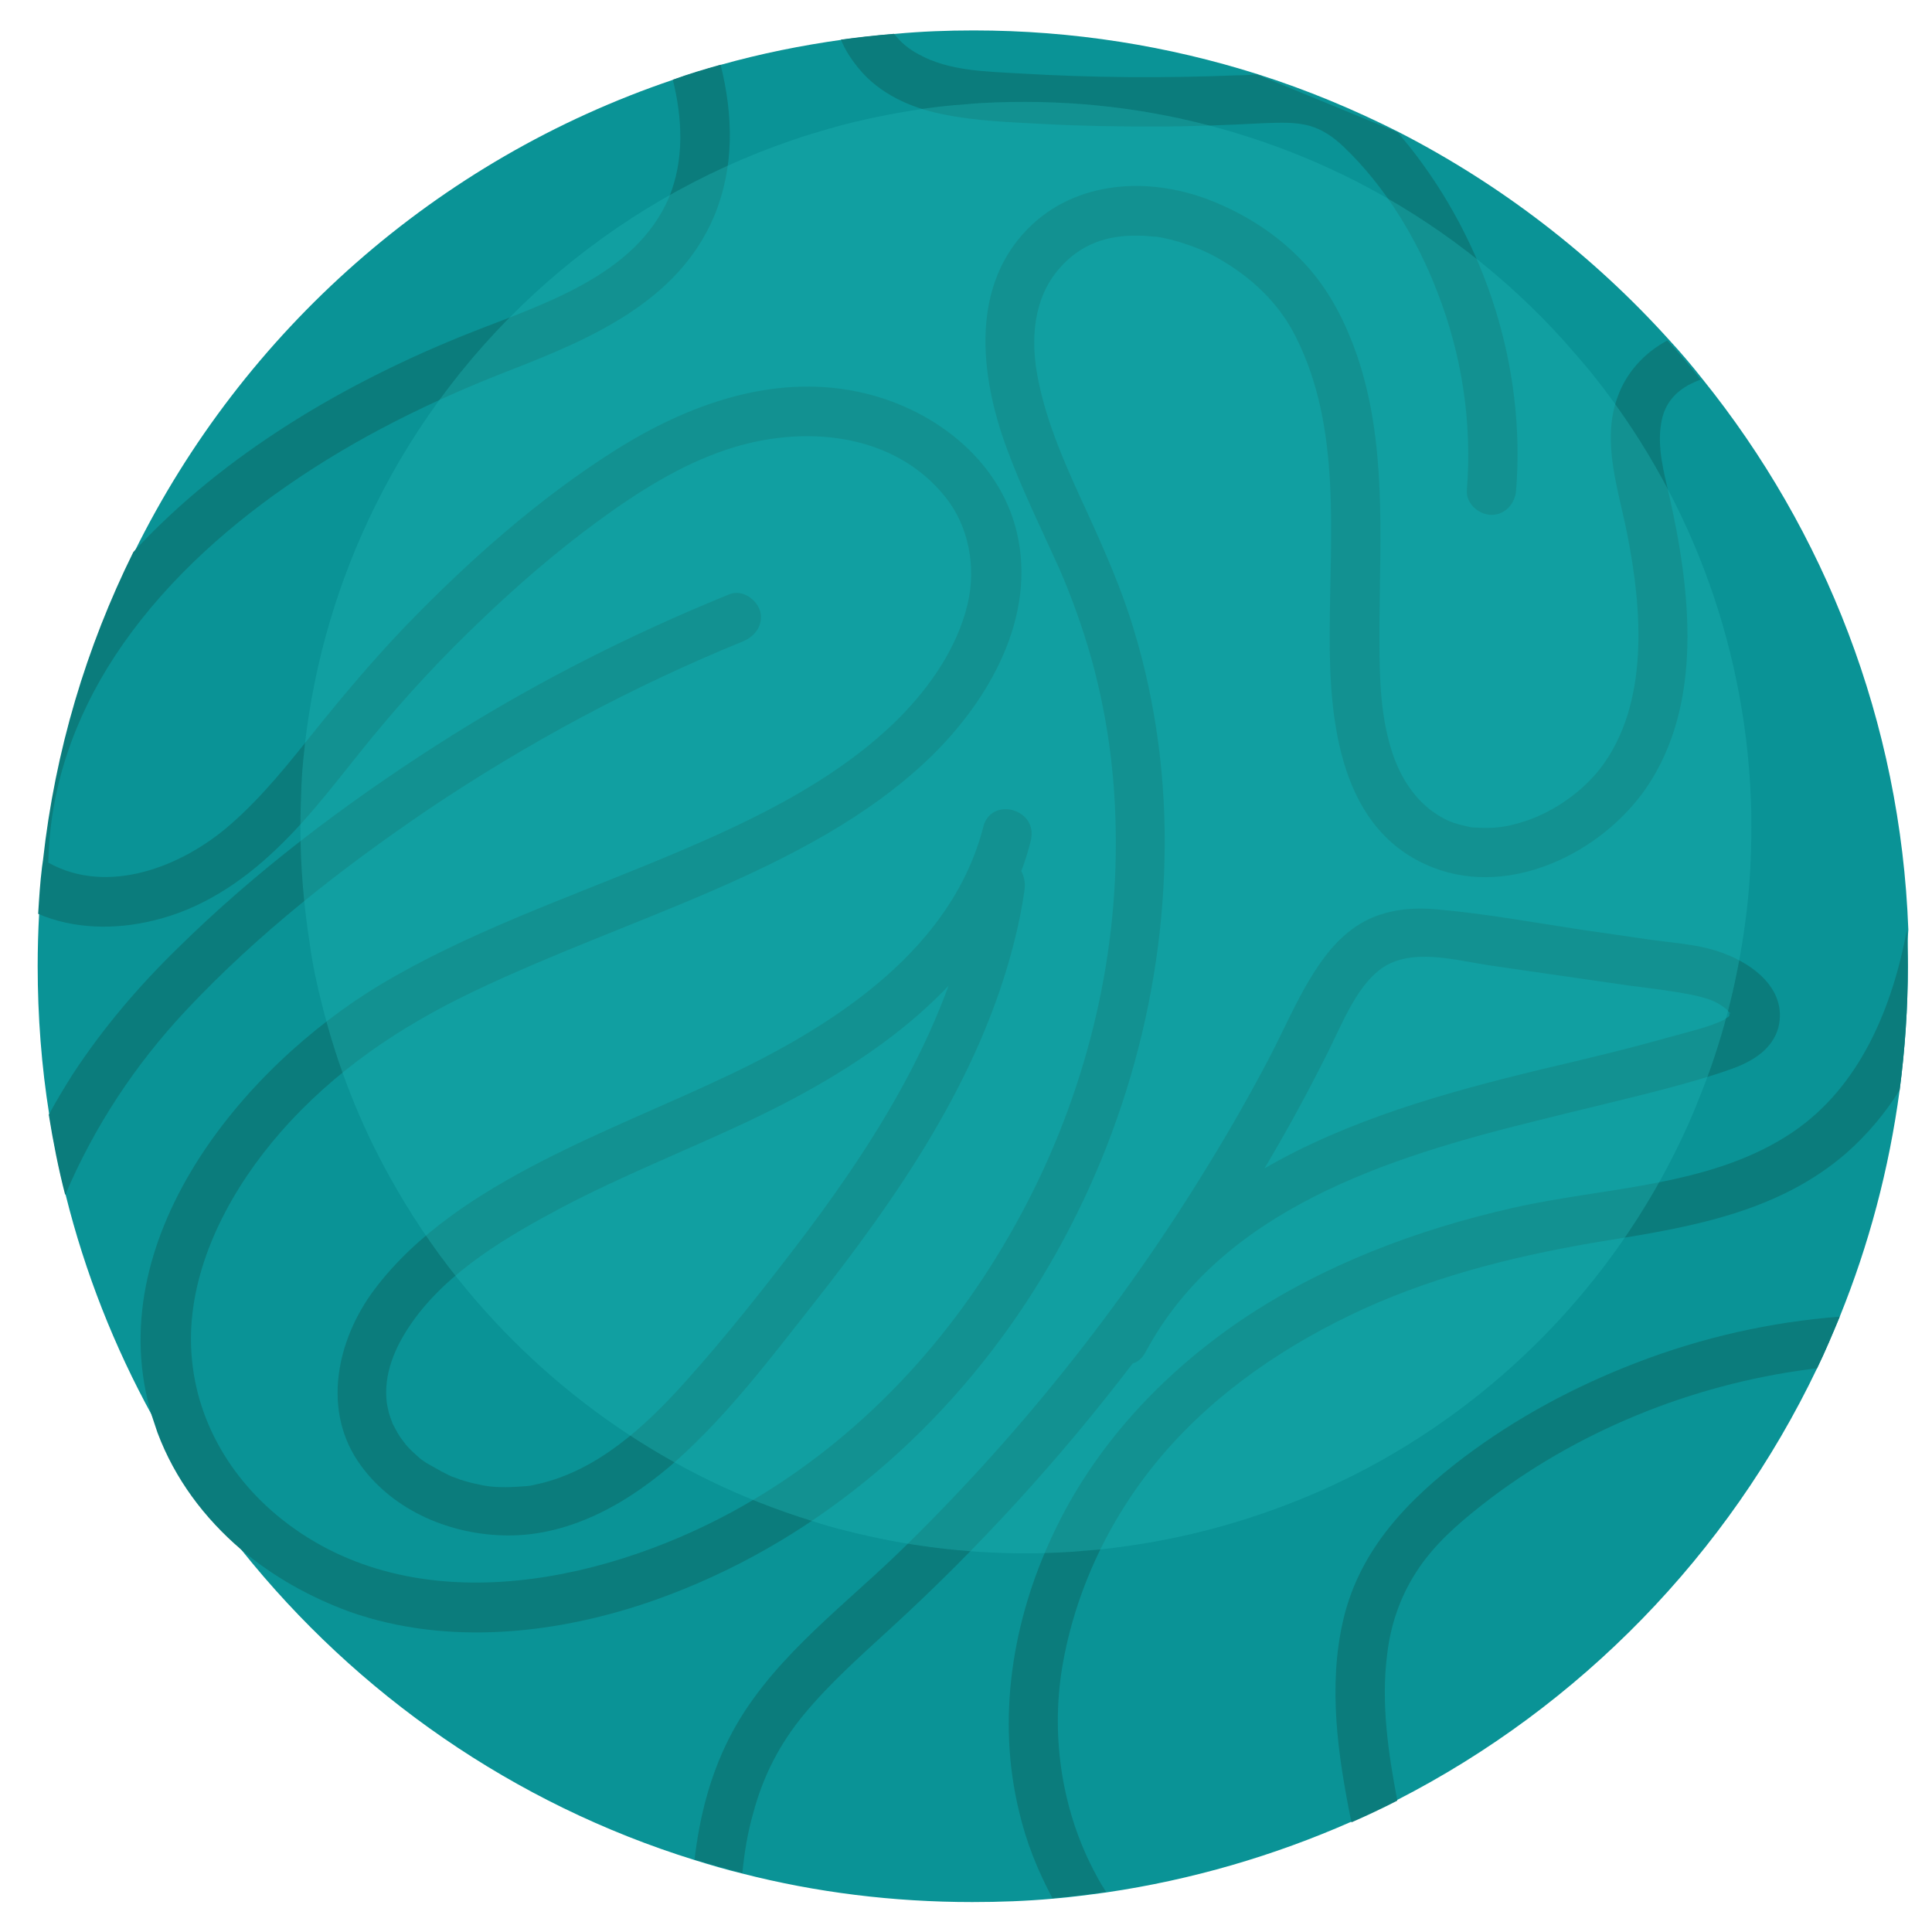
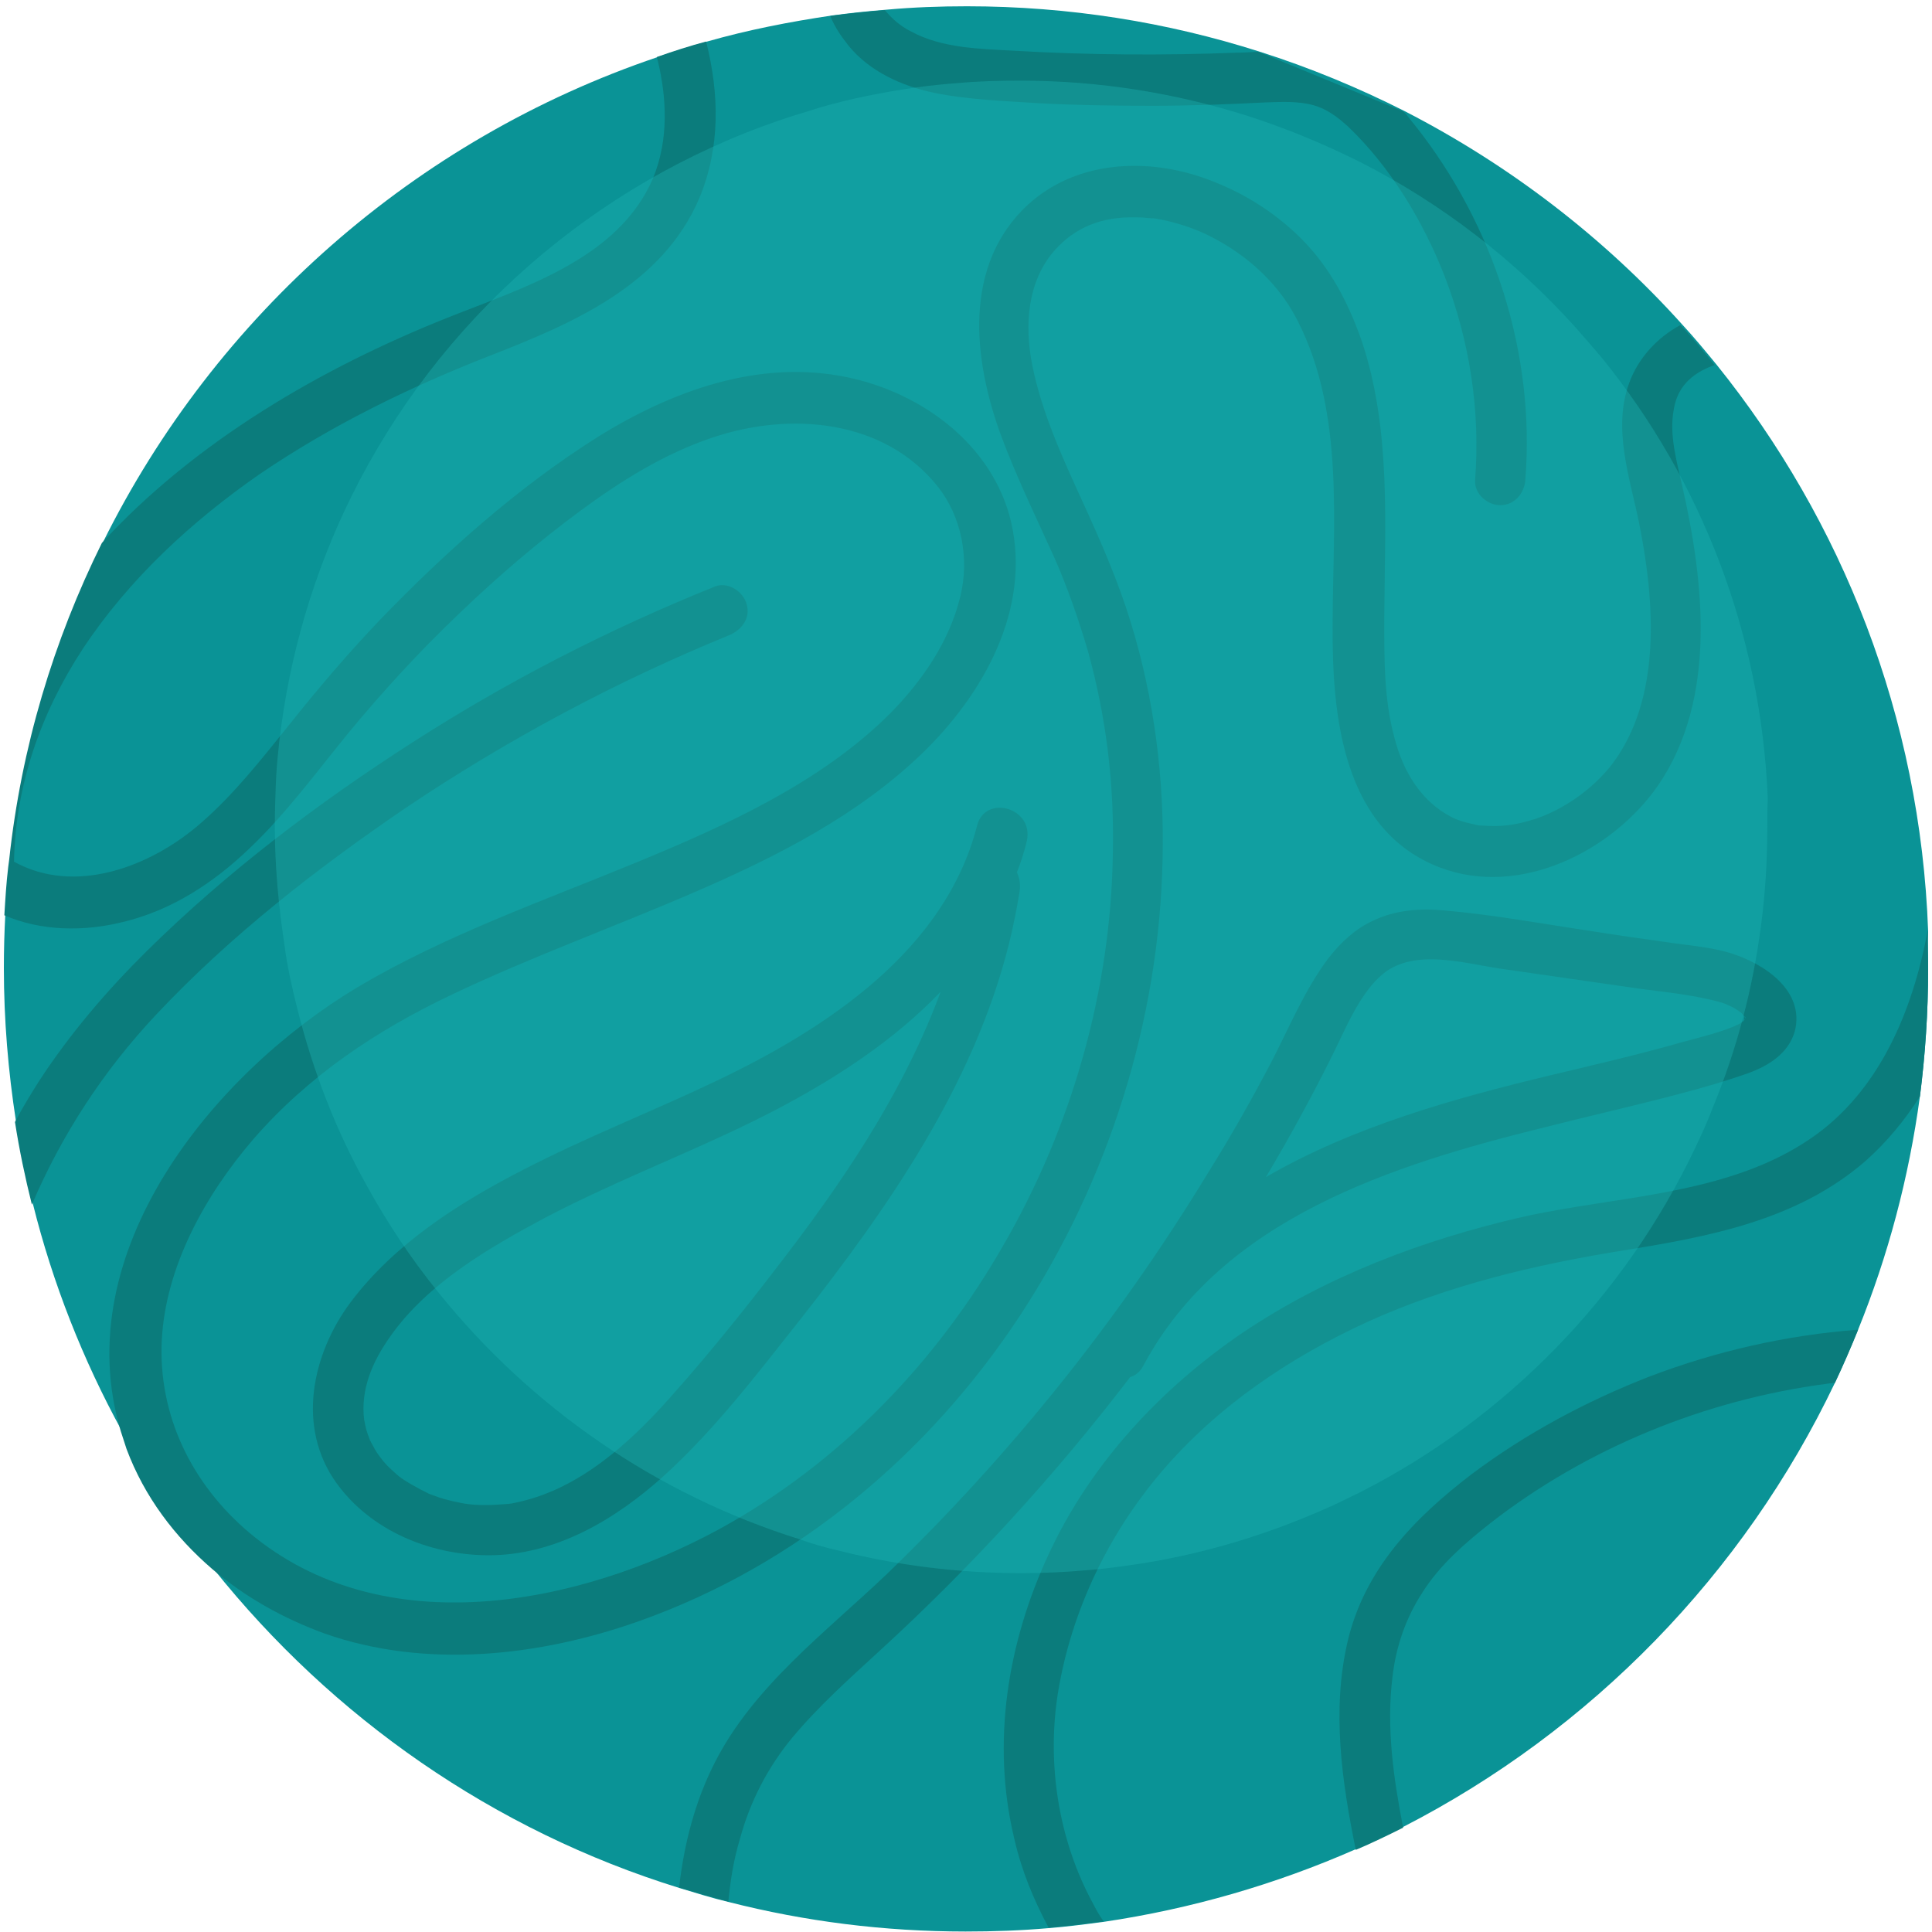
<svg xmlns="http://www.w3.org/2000/svg" version="1.1" id="Layer_1" x="0px" y="0px" viewBox="0 0 400 400" style="enable-background:new 0 0 400 400;" xml:space="preserve">
  <style type="text/css">
	.st0{fill:#0A9396;}
	.st1{fill:#0B7C7C;}
	.st2{opacity:0.4;}
	.st3{fill:#1BB2B2;}
</style>
  <g>
-     <path class="st0" d="M395,200c0,8.7-0.6,17.3-1.7,25.7c-2.2,16.4-6.4,32.1-12.4,46.9c-1.5,3.6-3,7.2-4.7,10.7   c-18.4,38.5-49.1,70-87,89.4c-3.1,1.6-6.3,3.1-9.5,4.5c-15.9,7-32.9,12-50.6,14.6c-3.7,0.5-7.4,1-11.1,1.3   c-5.5,0.5-11.1,0.7-16.7,0.7c-16.4,0-32.4-2-47.6-5.9c-3.3-0.8-6.7-1.8-9.9-2.8c-37.4-11.6-69.9-34.3-93.8-64.2   c-6.9-8.7-13.1-18-18.5-27.8c-7.8-14.2-13.9-29.6-17.9-45.7c-1.4-5.4-2.5-11-3.4-16.6c-1.6-10-2.4-20.3-2.4-30.8   c0-3.6,0.1-7.2,0.3-10.8c0.2-3.3,0.4-6.5,0.8-9.7c0-0.5,0.1-0.9,0.2-1.4c2.5-22.7,9-44.2,18.7-63.8c22.6-45.8,62.7-81.3,111.6-97.8   c3.2-1.1,6.6-2.1,9.9-3.1c8.2-2.3,16.6-4,25.2-5.2c3.6-0.5,7.3-0.9,11-1.2h0c5.3-0.5,10.7-0.7,16.1-0.7c20.5,0,40.3,3.2,58.9,9.1   c0,0,0,0,0,0c10.1,3.2,19.9,7.3,29.2,12c21.2,10.9,40.1,25.5,55.9,43c2.4,2.6,4.7,5.3,6.9,8.1c25.3,31.4,41,70.9,42.6,114   C394.9,195,395,197.5,395,200z" />
+     <path class="st0" d="M399.2,200.6c0,9-0.6,17.8-1.7,26.4c-2.3,16.9-6.6,33-12.8,48.3c-1.5,3.7-3.1,7.4-4.8,11   c-18.9,39.6-50.5,72-89.5,92c-3.2,1.6-6.5,3.2-9.8,4.6c-16.4,7.2-33.9,12.3-52.1,15c-3.8,0.5-7.6,1-11.4,1.3   c-5.7,0.5-11.4,0.7-17.2,0.7c-16.9,0-33.3-2.1-49-6.1c-3.4-0.8-6.9-1.9-10.2-2.9c-38.5-11.9-71.9-35.3-96.5-66.1   c-7.1-9-13.5-18.5-19-28.6c-8-14.6-14.3-30.5-18.4-47c-1.4-5.6-2.6-11.3-3.5-17.1c-1.6-10.3-2.5-20.9-2.5-31.7   c0-3.7,0.1-7.4,0.3-11.1c0.2-3.4,0.4-6.7,0.8-10c0-0.5,0.1-0.9,0.2-1.4c2.6-23.4,9.3-45.5,19.2-65.6   C44.6,65.3,85.9,28.8,136.2,11.8c3.3-1.1,6.8-2.2,10.2-3.2c8.4-2.4,17.1-4.1,25.9-5.4c3.7-0.5,7.5-0.9,11.3-1.2l0,0   c5.5-0.5,11-0.7,16.6-0.7c21.1,0,41.5,3.3,60.6,9.4l0,0c10.4,3.3,20.5,7.5,30,12.3c21.8,11.2,41.3,26.2,57.5,44.2   c2.5,2.7,4.8,5.5,7.1,8.3c26,32.3,42.2,72.9,43.8,117.3C399.1,195.5,399.2,198,399.2,200.6z" />
  </g>
  <g>
    <g>
-       <path class="st1" d="M8.7,179.5c-0.4,3.2-0.6,6.5-0.8,9.7c7.4,3.2,16,3.3,23.8,1.4c9.8-2.3,18.3-7.9,25.5-14.8    c7.4-7,13.4-15.3,19.9-23.2c6.9-8.4,14.4-16.5,22.3-24c7.7-7.4,15.8-14.4,24.4-20.7c8.2-6,17-11.6,26.6-14.8    c15.8-5.3,34.7-3.6,45.4,9.9c4.7,5.9,6.4,14.3,4.5,22.2c-2.2,9-7.7,16.9-14.1,23.4c-13.9,13.9-33,22.5-50.9,29.9    c-18.9,7.8-38.6,14.7-56.3,25.2c-29.2,17.5-58.4,53.4-47.6,89.3c0.4,1.2,0.8,2.4,1.2,3.6c3.6,9.6,9.7,17.7,17.3,24.2    c6.6,5.6,14.3,9.9,22.5,12.9c20.4,7.2,43.4,4.6,63.4-2.5c31.8-11.3,58.3-33.6,76.7-61.6c17.7-27,27.9-59.2,28.6-91.6    c0.4-16.1-1.7-32.4-6.4-47.8c-2.5-8.3-6-16.2-9.6-24.1c-4.1-8.9-8.3-18-10.2-27.7c-1.6-8-1-16.7,4.5-22.9c4.3-4.9,9.7-6.8,16-6.7    c0.8,0,1.6,0,2.3,0.1c0.4,0,0.9,0.1,1.3,0.1c0.1,0,0.1,0,0.1,0c0,0,0.1,0,0.1,0c0.1,0,0.1,0,0.2,0c1.9,0.3,3.9,0.8,5.7,1.4    c3.4,1.1,6,2.3,9.3,4.4c5.8,3.7,10.8,8.7,13.9,15c9.5,18.8,7,41.2,7,61.4c-0.1,18.1,2,41,21.6,48.5c16,6.1,34.7-3.2,43.9-16.5    c12-17.5,9.2-41.1,4.8-60.6c-1.1-4.7-2.5-9.9-1.7-14.8c0.6-4,2.7-6.4,5.7-8.1c0.8-0.4,1.6-0.8,2.5-1.1c-2.2-2.8-4.5-5.5-6.9-8.1    c-4.7,2.5-8.5,6.6-10.3,11.7c-3.4,9.2,0.2,19.2,2,28.4c3.1,15.6,4.6,35.1-5.5,48.4c-3.8,4.9-9.5,8.9-15.3,10.9    c-3.4,1.1-5.8,1.6-9.2,1.5c-0.7,0-1.5-0.1-2.2-0.1c-0.1,0-0.4-0.1-0.5-0.1c0,0,0,0,0,0c-0.3-0.1-0.5-0.1-0.8-0.2    c-1.6-0.3-3.3-0.9-4.2-1.4c-6.1-3.1-9.8-9.1-11.6-16c-2.1-7.8-2-16-2-24c0.1-18.6,1.5-38-4.6-55.9c-2.6-7.5-6.2-14.5-11.9-20.2    c-5-5.1-11.1-9-17.7-11.7c-12.3-5.1-27.3-4.8-37.5,4.5c-13.3,12.2-11.1,31.4-5.4,46.7c3.1,8.4,7.1,16.5,10.8,24.7    c2.5,5.7,4.9,12.4,6.7,18.8c3.7,13.5,5.2,26.5,5,40.5c-0.4,27.4-8.2,54.8-22,78.7c-13.6,23.8-33.1,44-57.2,57.2    c-28.3,15.4-67.6,23.2-94.5,0.8c-11.7-9.8-18.5-23.7-17.7-38.9c0.8-14.8,8.7-29.2,18.5-40.4c11.1-12.7,24.8-21.9,39.9-29.1    c16.1-7.7,32.9-13.7,49.3-20.8c16.1-7,32.4-15.3,45.2-27.6c12.3-11.9,22.2-29.2,18-46.8c-3.7-15.4-17.9-25.9-32.9-29    c-17.7-3.7-35.3,2.7-50.2,12.1c-16,10.1-30.6,23.1-43.7,36.7c-6.4,6.7-12.4,13.8-18.2,21c-5.6,7-11.1,14-17.9,19.9    c-10.1,8.8-25.4,14.6-37.6,7.8c0.3-15.4,5.3-29.8,13.8-42.8c9.2-14,21.9-25.7,35.6-35.2c14.4-10,29.9-17.6,46.1-23.9    c16.7-6.5,34.8-14.2,42.3-31.8c4.3-10.3,4-21,1.4-31.5c-3.3,0.9-6.6,1.9-9.9,3.1c2,8.1,2.4,16.6-0.8,24.4    C131.5,57.2,112.2,63,97.1,69c-25.4,10.1-50.7,24.9-69.5,45.3c-9.7,19.6-16.2,41.1-18.7,63.8L8.7,179.5z" />
-       <path class="st1" d="M395,200c0,8.7-0.6,17.3-1.7,25.7c-3,4.8-6.7,9.2-11,13c-13.9,12.1-31.8,15.3-49.4,18.1    c-17.3,2.8-34.5,6.9-50.6,14.2c-15.7,7.2-30.3,17-41.6,30.2c-10.7,12.5-18.1,27.9-20.8,44.1c-2.4,14.7,0.1,30.2,7.1,43    c0.6,1.2,1.3,2.3,2,3.4c-3.7,0.5-7.4,1-11.1,1.3c-3-5.6-5.4-11.5-6.9-17.9c-4.7-19.3-1.4-39.6,7-57.4c8.5-18.2,22.5-33.2,39-44.4    c16.9-11.4,36.3-18.7,56.1-23.2c19.3-4.4,41.3-4.3,58.2-15.8c13.8-9.4,20.5-25.7,23.5-41.8C394.9,195,395,197.5,395,200z" />
+       <path class="st1" d="M1.7,179.5c-0.4,3.3-0.6,6.7-0.8,10c7.6,3.3,16.5,3.4,24.5,1.4c10.1-2.4,18.8-8.1,26.2-15.2    c7.6-7.2,13.8-15.7,20.5-23.9c7.1-8.6,14.8-17,22.9-24.7c7.9-7.6,16.3-14.8,25.1-21.3c8.4-6.2,17.5-11.9,27.4-15.2    c16.3-5.5,35.7-3.7,46.7,10.2c4.8,6.1,6.6,14.7,4.6,22.8c-2.3,9.3-7.9,17.4-14.5,24.1c-14.3,14.3-34,23.2-52.4,30.8    c-19.4,8-39.7,15.1-57.9,25.9c-30,18-60.1,54.9-49,91.9c0.4,1.2,0.8,2.5,1.2,3.7c3.7,9.9,10,18.2,17.8,24.9    c6.8,5.8,14.7,10.2,23.2,13.3c21,7.4,44.7,4.7,65.2-2.6c32.7-11.6,60-34.6,78.9-63.4c18.2-27.8,28.7-60.9,29.4-94.2    c0.4-16.6-1.7-33.3-6.6-49.2c-2.6-8.5-6.2-16.7-9.9-24.8c-4.2-9.2-8.5-18.5-10.5-28.5c-1.6-8.2-1-17.2,4.6-23.6    c4.4-5,10-7,16.5-6.9c0.8,0,1.6,0,2.4,0.1c0.4,0,0.9,0.1,1.3,0.1c0.1,0,0.1,0,0.1,0h0.1c0.1,0,0.1,0,0.2,0c2,0.3,4,0.8,5.9,1.4    c3.5,1.1,6.2,2.4,9.6,4.5c6,3.8,11.1,9,14.3,15.4c9.8,19.3,7.2,42.4,7.2,63.2c-0.1,18.6,2.1,42.2,22.2,49.9    c16.5,6.3,35.7-3.3,45.2-17c12.3-18,9.5-42.3,4.9-62.4c-1.1-4.8-2.6-10.2-1.7-15.2c0.6-4.1,2.8-6.6,5.9-8.3    c0.8-0.4,1.6-0.8,2.6-1.1c-2.3-2.9-4.6-5.7-7.1-8.3c-4.8,2.6-8.7,6.8-10.6,12c-3.5,9.5,0.2,19.8,2.1,29.2    c3.2,16.1,4.7,36.1-5.7,49.8c-3.9,5-9.8,9.2-15.7,11.2c-3.5,1.1-6,1.6-9.5,1.5c-0.7,0-1.5-0.1-2.3-0.1c-0.1,0-0.4-0.1-0.5-0.1l0,0    c-0.3-0.1-0.5-0.1-0.8-0.2c-1.6-0.3-3.4-0.9-4.3-1.4c-6.3-3.2-10.1-9.4-11.9-16.5c-2.2-8-2.1-16.5-2.1-24.7    c0.1-19.1,1.5-39.1-4.7-57.5c-2.7-7.7-6.4-14.9-12.2-20.8c-5.1-5.2-11.4-9.3-18.2-12c-12.7-5.2-28.1-4.9-38.6,4.6    c-13.7,12.6-11.4,32.3-5.6,48c3.2,8.6,7.3,17,11.1,25.4c2.6,5.9,5,12.8,6.9,19.3c3.8,13.9,5.4,27.3,5.1,41.7    c-0.4,28.2-8.4,56.4-22.6,81c-14,24.5-34.1,45.3-58.9,58.9c-29.1,15.8-69.6,23.9-97.2,0.8c-12-10.1-19-24.4-18.2-40    c0.8-15.2,9-30,19-41.6c11.4-13.1,25.5-22.5,41.1-29.9c16.6-7.9,33.9-14.1,50.7-21.4c16.6-7.2,33.3-15.7,46.5-28.4    c12.7-12.2,22.8-30,18.5-48.2c-3.8-15.8-18.4-26.6-33.9-29.8c-18.2-3.8-36.3,2.8-51.7,12.4c-16.5,10.4-31.5,23.8-45,37.8    c-6.6,6.9-12.8,14.2-18.7,21.6c-5.8,7.2-11.4,14.4-18.4,20.5c-10.4,9.1-26.1,15-38.7,8c0.3-15.8,5.5-30.7,14.2-44    c9.5-14.4,22.5-26.4,36.6-36.2C68.7,88,84.7,80.2,101.3,73.7c17.2-6.7,35.8-14.6,43.5-32.7c4.4-10.6,4.1-21.6,1.4-32.4    c-3.4,0.9-6.8,2-10.2,3.2c2.1,8.3,2.5,17.1-0.8,25.1c-7.2,16.8-27.1,22.7-42.6,28.9c-26.1,10.4-52.2,25.6-71.5,46.6    c-10,20.2-16.7,42.3-19.2,65.6L1.7,179.5z" />
+       <path class="st1" d="M399.2,200.6c0,9-0.6,17.8-1.7,26.4c-3.1,4.9-6.9,9.5-11.3,13.4c-14.3,12.4-32.7,15.7-50.8,18.6    c-17.8,2.9-35.5,7.1-52.1,14.6c-16.2,7.4-31.2,17.5-42.8,31.1c-11,12.9-18.6,28.7-21.4,45.4c-2.5,15.1,0.1,31.1,7.3,44.2    c0.6,1.2,1.3,2.4,2.1,3.5c-3.8,0.5-7.6,1-11.4,1.3c-3.1-5.8-5.6-11.8-7.1-18.4c-4.8-19.9-1.4-40.7,7.2-59.1    c8.7-18.7,23.2-34.2,40.1-45.7c17.4-11.7,37.3-19.2,57.7-23.9c19.9-4.5,42.5-4.4,59.9-16.3c14.2-9.7,21.1-26.4,24.2-43    C399.1,195.5,399.2,198,399.2,200.6z" />
    </g>
    <g>
-       <path class="st1" d="M355.2,196.8c-4.2-1.3-8.8-1.6-13.2-2.2c-4.8-0.7-9.7-1.4-14.5-2.1c-9.9-1.5-19.7-3.3-29.7-4.2    c-4.9-0.5-9.9-0.1-14.4,2c-3.6,1.7-6.5,4.4-8.9,7.5c-4.9,6.4-8,14.1-11.7,21.2c-4,7.6-8.2,15-12.7,22.3    c-18,29.5-39.7,56.6-64.5,80.6c-12.3,11.8-26.9,22.6-34.7,38.1c-4,7.9-6.1,16.4-7.1,25c3.3,1,6.6,1.9,9.9,2.8    c0.4-4.2,1.1-8.5,2.3-12.6c2-7.5,5.5-14.3,10.5-20.3c5.3-6.4,11.5-11.9,17.6-17.5c18.4-16.8,35.3-35.3,50.4-55.1    c1.1-0.3,2-1.1,2.7-2.4c15.8-29.5,50.3-40.3,80.7-47.8c9.1-2.3,18.3-4.4,27.4-6.8c4.5-1.2,9.1-2.5,13.5-4.1c4.1-1.5,8.2-4,9.4-8.5    C370.2,204.4,362.1,198.9,355.2,196.8z M358.1,210.2c-0.1,0.1-0.2,0.2-0.2,0.3c-0.1,0-0.9,0.6-0.9,0.6c-2.9,1.5-7.7,2.6-11.3,3.6    c-8.8,2.5-17.7,4.6-26.6,6.7c-19.5,4.7-39.9,10.4-57.3,20.5c4.6-7.7,8.9-15.6,12.9-23.6c3-5.9,5.8-13.4,10.8-17.4    c6.3-5,16-2,23.1-1c9.4,1.4,18.8,2.7,28.3,4.1c4.5,0.6,9.1,1.1,13.5,2c1.1,0.2,3.2,0.8,3.7,1c0.7,0.3,1.4,0.6,2,1    c0.3,0.2,0.6,0.4,0.9,0.6c0.1,0.1,0.2,0.2,0.3,0.2l0,0c0.1,0.1,0.1,0.1,0.3,0.3c0.2,0.2,0.3,0.4,0.5,0.6c0,0,0,0,0,0.1    C357.9,209.8,358,210,358.1,210.2z M358.2,210C358.2,210,358.2,210,358.2,210C358.2,210,358.2,210,358.2,210L358.2,210    C358.1,209.4,358.4,209.6,358.2,210z" />
+       <path class="st1" d="M358.2,197.3c-4.3-1.3-9.1-1.6-13.6-2.3c-4.9-0.7-10-1.4-14.9-2.2c-10.2-1.5-20.3-3.4-30.6-4.3    c-5-0.5-10.2-0.1-14.8,2.1c-3.7,1.7-6.7,4.5-9.2,7.7c-5,6.6-8.2,14.5-12,21.8c-4.1,7.8-8.4,15.4-13.1,22.9    c-18.5,30.4-40.8,58.2-66.4,82.9c-12.7,12.1-27.7,23.3-35.7,39.2c-4.1,8.1-6.3,16.9-7.3,25.7c3.4,1,6.8,2,10.2,2.9    c0.4-4.3,1.1-8.7,2.4-13c2.1-7.7,5.7-14.7,10.8-20.9c5.5-6.6,11.8-12.2,18.1-18c18.9-17.3,36.3-36.3,51.9-56.7    c1.1-0.3,2.1-1.1,2.8-2.5c16.3-30.4,51.8-41.5,83-49.2c9.4-2.4,18.8-4.5,28.2-7c4.6-1.2,9.4-2.6,13.9-4.2c4.2-1.5,8.4-4.1,9.7-8.7    C373.7,205.1,365.3,199.5,358.2,197.3z M361.2,211.1c-0.1,0.1-0.2,0.2-0.2,0.3c-0.1,0-0.9,0.6-0.9,0.6c-3,1.5-7.9,2.7-11.6,3.7    c-9.1,2.6-18.2,4.7-27.4,6.9c-20.1,4.8-41.1,10.7-59,21.1c4.7-7.9,9.2-16.1,13.3-24.3c3.1-6.1,6-13.8,11.1-17.9    c6.5-5.1,16.5-2.1,23.8-1c9.7,1.4,19.3,2.8,29.1,4.2c4.6,0.6,9.4,1.1,13.9,2.1c1.1,0.2,3.3,0.8,3.8,1c0.7,0.3,1.4,0.6,2.1,1    c0.3,0.2,0.6,0.4,0.9,0.6c0.1,0.1,0.2,0.2,0.3,0.2l0,0c0.1,0.1,0.1,0.1,0.3,0.3c0.2,0.2,0.3,0.4,0.5,0.6c0,0,0,0,0,0.1    C361,210.7,361.1,210.9,361.2,211.1z M361.3,210.9L361.3,210.9L361.3,210.9L361.3,210.9C361.2,210.3,361.5,210.5,361.3,210.9z" />
    </g>
    <g>
-       <path class="st1" d="M203.6,171.1c-6.4,25.1-30.1,40.7-52.3,51.3c-13,6.2-26.5,11.5-39.3,18.1c-12.8,6.6-25.7,14.8-34.5,26.5    c-7.8,10.4-11,25.2-2.8,36.4c6.9,9.5,18.7,14.4,30.3,14.5c13.5,0.1,25.7-7.1,35.5-15.9c10.3-9.3,18.9-20.6,27.4-31.4    c17.9-22.7,35-47.3,42.1-75.7c0.9-3.5,1.6-7,2.1-10.5c0.4-2.7-0.7-5.5-3.6-6.3c-2.4-0.7-5.9,0.8-6.3,3.6    c-4.2,27.4-18.7,51.4-35.1,73.3c-8.1,10.7-16.5,21.4-25.5,31.4c-8.1,9-17.9,18-30,20.8c-0.6,0.1-1.2,0.3-1.8,0.4    c-0.3,0-0.5,0.1-0.8,0.1c0.2,0,0.8-0.1-0.2,0c-1.3,0.1-2.7,0.2-4.1,0.2c-2.9,0-4.1-0.2-6.7-0.8c-1.2-0.3-2.4-0.6-3.6-1.1    c-0.6-0.2-1.2-0.4-1.7-0.7c0.6,0.3-1-0.5-1.2-0.6c-1.1-0.6-2.1-1.2-3.2-1.8c-1.2-0.8-1.2-0.8-2.4-1.9c-0.9-0.8-1.7-1.6-2.4-2.6    c-0.4-0.5,0,0,0,0c-0.2-0.3-0.4-0.5-0.6-0.8c-0.4-0.6-0.7-1.1-1-1.7c-0.2-0.4-0.5-0.9-0.7-1.3c0.3,0.7-0.2-0.7-0.3-0.9    c-0.2-0.6-0.4-1.1-0.5-1.7c-0.1-0.3-0.3-1.6-0.3-1.4c-0.8-6.1,1.7-11.8,5.2-16.8c7.5-10.7,19.9-17.9,31.2-23.9    c12.4-6.5,25.3-11.6,37.9-17.5c22.3-10.5,45.7-25.4,55.8-48.9c1.3-3.1,2.4-6.1,3.2-9.4C215.1,167.5,205.3,164.8,203.6,171.1    L203.6,171.1z" />
+       <path class="st1" d="M202.3,170.9c-6.6,25.8-31,41.9-53.8,52.8c-13.4,6.4-27.3,11.8-40.4,18.6c-13.2,6.8-26.4,15.2-35.5,27.3    c-8,10.7-11.3,25.9-2.9,37.5c7.1,9.8,19.2,14.8,31.2,14.9c13.9,0.1,26.4-7.3,36.5-16.4c10.6-9.6,19.4-21.2,28.2-32.3    c18.4-23.4,36-48.7,43.3-77.9c0.9-3.6,1.6-7.2,2.2-10.8c0.4-2.8-0.7-5.7-3.7-6.5c-2.5-0.7-6.1,0.8-6.5,3.7    c-4.3,28.2-19.2,52.9-36.1,75.4c-8.3,11-17,22-26.2,32.3c-8.3,9.3-18.4,18.5-30.9,21.4c-0.6,0.1-1.2,0.3-1.9,0.4    c-0.3,0-0.5,0.1-0.8,0.1c0.2,0,0.8-0.1-0.2,0c-1.3,0.1-2.8,0.2-4.2,0.2c-3,0-4.2-0.2-6.9-0.8c-1.2-0.3-2.5-0.6-3.7-1.1    c-0.6-0.2-1.2-0.4-1.7-0.7c0.6,0.3-1-0.5-1.2-0.6c-1.1-0.6-2.2-1.2-3.3-1.9c-1.2-0.8-1.2-0.8-2.5-2c-0.9-0.8-1.7-1.6-2.5-2.7    c-0.4-0.5,0,0,0,0c-0.2-0.3-0.4-0.5-0.6-0.8c-0.4-0.6-0.7-1.1-1-1.7c-0.2-0.4-0.5-0.9-0.7-1.3c0.3,0.7-0.2-0.7-0.3-0.9    c-0.2-0.6-0.4-1.1-0.5-1.7c-0.1-0.3-0.3-1.6-0.3-1.4c-0.8-6.3,1.7-12.1,5.4-17.3c7.7-11,20.5-18.4,32.1-24.6    c12.8-6.7,26-11.9,39-18c22.9-10.8,47-26.1,57.4-50.3c1.3-3.2,2.5-6.3,3.3-9.7C214.1,167.2,204,164.4,202.3,170.9L202.3,170.9z" />
    </g>
    <g>
-       <path class="st1" d="M153.8,132.8c-22.8,9.3-44.6,21-65,34.7c-18,12.2-35.4,25.8-50.3,41.7c-10.6,11.3-19,24.1-25,38.2    c-1.4-5.4-2.5-11-3.4-16.6c1.5-2.8,3.2-5.6,4.9-8.3c6.2-9.5,13.6-18.2,21.7-26.1c16.1-15.9,34.5-29.8,53.5-42    c19.3-12.4,39.7-22.8,60.9-31.4c2.6-1,5.6,1.1,6.3,3.6C158.1,129.4,156.3,131.8,153.8,132.8z" />
+       <path class="st1" d="M151,131.5c-23.5,9.6-45.9,21.6-66.9,35.7c-18.5,12.6-36.4,26.5-51.8,42.9c-10.9,11.6-19.5,24.8-25.7,39.3    c-1.4-5.6-2.6-11.3-3.5-17.1c1.5-2.9,3.3-5.8,5-8.5c6.4-9.8,14-18.7,22.3-26.9c16.6-16.4,35.5-30.7,55-43.2    c19.9-12.8,40.8-23.5,62.7-32.3c2.7-1,5.8,1.1,6.5,3.7C155.4,128,153.6,130.4,151,131.5z" />
    </g>
    <g>
-       <path class="st1" d="M380.9,272.6c-1.5,3.6-3,7.2-4.7,10.7c-0.6,0.1-1.2,0.1-1.7,0.2c-24.4,3.2-48.3,12.9-67.7,28.1    c-5.1,4-10.1,8.4-13.6,13.9c-3.3,5.1-5.3,10.9-6,17c-1.3,10.1,0.2,20.3,2.1,30.3c-3.1,1.6-6.3,3.1-9.5,4.5    c-2.8-13.8-4.9-28.1-1.7-41.9c3.4-14.6,13.4-24.9,25-33.7c10.9-8.2,23-14.7,35.8-19.6C352.4,276.9,366.6,273.7,380.9,272.6z" />
+       <path class="st1" d="M384.7,275.3c-1.5,3.7-3.1,7.4-4.8,11c-0.6,0.1-1.2,0.1-1.7,0.2c-25.1,3.3-49.7,13.3-69.7,28.9    c-5.2,4.1-10.4,8.6-14,14.3c-3.4,5.2-5.5,11.2-6.2,17.5c-1.3,10.4,0.2,20.9,2.2,31.2c-3.2,1.6-6.5,3.2-9.8,4.6    c-2.9-14.2-5-28.9-1.7-43.1c3.5-15,13.8-25.6,25.7-34.7c11.2-8.4,23.7-15.1,36.8-20.2C355.4,279.7,370,276.4,384.7,275.3z" />
    </g>
    <g>
-       <path class="st1" d="M260.2,15.4L260.2,15.4c-1.4,0.1-2.8,0.2-4.2,0.2c-15,0.6-30,0.5-45-0.4c-6.9-0.4-14.5-0.5-20.7-3.9    c-2.1-1.1-3.8-2.5-5.2-4.3h0c-3.7,0.3-7.3,0.7-11,1.2c0.9,2.2,2.2,4.2,3.8,6.1c4.2,5.1,10.6,8,17,9.3c7.1,1.5,14.4,1.7,21.6,2.1    c7.5,0.4,15,0.5,22.5,0.5c7.6,0,15.1-0.3,22.7-0.7c3.2-0.1,6.5-0.3,9.6,0.6c2.7,0.8,4.9,2.4,6.9,4.3c8.6,8.2,15.2,19.1,19.4,30.1    c5.1,13.1,7.2,27,6.1,41c-0.2,2.8,2.5,5.1,5.1,5.1c2.9,0,4.9-2.4,5.1-5.1c2-25.5-6.3-51.3-22.2-71.3c-0.8-0.9-1.5-1.9-2.3-2.8    L260.2,15.4z" />
+       <path class="st1" d="M260.5,10.7L260.5,10.7c-1.4,0.1-2.9,0.2-4.3,0.2c-15.4,0.6-30.9,0.5-46.3-0.4c-7.1-0.4-14.9-0.5-21.3-4    c-2.2-1.1-3.9-2.6-5.4-4.4l0,0c-3.8,0.3-7.5,0.7-11.3,1.2c0.9,2.3,2.3,4.3,3.9,6.3c4.3,5.2,10.9,8.2,17.5,9.6    c7.3,1.5,14.8,1.7,22.2,2.2c7.7,0.4,15.4,0.5,23.2,0.5c7.8,0,15.5-0.3,23.4-0.7c3.3-0.1,6.7-0.3,9.9,0.6c2.8,0.8,5,2.5,7.1,4.4    c8.8,8.4,15.6,19.7,20,31c5.2,13.5,7.4,27.8,6.3,42.2c-0.2,2.9,2.6,5.2,5.2,5.2c3,0,5-2.5,5.2-5.2c2.1-26.2-6.5-52.8-22.8-73.4    c-0.8-0.9-1.5-2-2.4-2.9L260.5,10.7z" />
    </g>
  </g>
  <g class="st2">
-     <path class="st3" d="M362.6,171.3c0,6.7-0.4,13.4-1.3,19.9c-1.7,12.7-4.9,24.9-9.6,36.4c-1.1,2.8-2.3,5.6-3.6,8.3   c-14.2,29.9-38,54.3-67.4,69.3c-2.4,1.2-4.9,2.4-7.4,3.5C261,314.1,247.8,318,234,320c-2.8,0.4-5.7,0.8-8.6,1   c-4.3,0.4-8.6,0.6-13,0.6c-12.7,0-25.1-1.6-36.9-4.6c-2.6-0.6-5.2-1.4-7.7-2.2c-29-9-54.2-26.6-72.8-49.8   c-5.4-6.7-10.2-13.9-14.4-21.5c-6.1-11-10.8-22.9-13.9-35.4c-1.1-4.2-2-8.5-2.6-12.9c-1.2-7.8-1.9-15.7-1.9-23.9   c0-2.8,0.1-5.6,0.2-8.4c0.1-2.5,0.3-5,0.6-7.5c0-0.4,0.1-0.7,0.1-1.1c2-17.6,7-34.2,14.5-49.4c17.5-35.5,48.6-63,86.5-75.9   c2.5-0.9,5.1-1.6,7.7-2.4c6.3-1.8,12.8-3.1,19.5-4.1c2.8-0.4,5.6-0.7,8.5-0.9h0c4.1-0.4,8.3-0.5,12.5-0.5c15.9,0,31.3,2.5,45.7,7.1   c0,0,0,0,0,0c7.9,2.5,15.4,5.6,22.7,9.3c16.4,8.4,31.1,19.7,43.3,33.3c1.8,2.1,3.6,4.1,5.4,6.3c19.6,24.3,31.8,55,33.1,88.4   C362.6,167.5,362.6,169.4,362.6,171.3z" />
+     <path class="st3" d="M365.9,171.1c0,6.9-0.4,13.8-1.3,20.5c-1.7,13.1-5,25.6-9.9,37.5c-1.1,2.9-2.4,5.8-3.7,8.5   c-14.6,30.8-39.1,55.9-69.3,71.3c-2.5,1.2-5,2.5-7.6,3.6c-12.7,5.6-26.2,9.6-40.4,11.6c-2.9,0.4-5.9,0.8-8.8,1   c-4.4,0.4-8.8,0.6-13.4,0.6c-13.1,0-25.8-1.6-38-4.7c-2.7-0.6-5.4-1.4-7.9-2.3c-29.8-9.3-55.8-27.4-74.9-51.2   c-5.6-6.9-10.5-14.3-14.8-22.1c-6.3-11.3-11.1-23.6-14.3-36.4c-1.1-4.3-2.1-8.7-2.7-13.3c-1.2-8-2-16.2-2-24.6   c0-2.9,0.1-5.8,0.2-8.6c0.1-2.6,0.3-5.1,0.6-7.7c0-0.4,0.1-0.7,0.1-1.1c2.1-18.1,7.2-35.2,14.9-50.8c18-36.5,50-64.8,89-78.1   c2.6-0.9,5.2-1.6,7.9-2.5c6.5-1.9,13.2-3.2,20.1-4.2c2.9-0.4,5.8-0.7,8.7-0.9l0,0c4.2-0.4,8.5-0.5,12.9-0.5c16.4,0,32.2,2.6,47,7.3   l0,0c8.1,2.6,15.8,5.8,23.4,9.6c16.9,8.6,32,20.3,44.6,34.3c1.9,2.2,3.7,4.2,5.6,6.5c20.2,25,32.7,56.6,34.1,91   C365.9,167.2,365.9,169.1,365.9,171.1z" />
  </g>
</svg>
